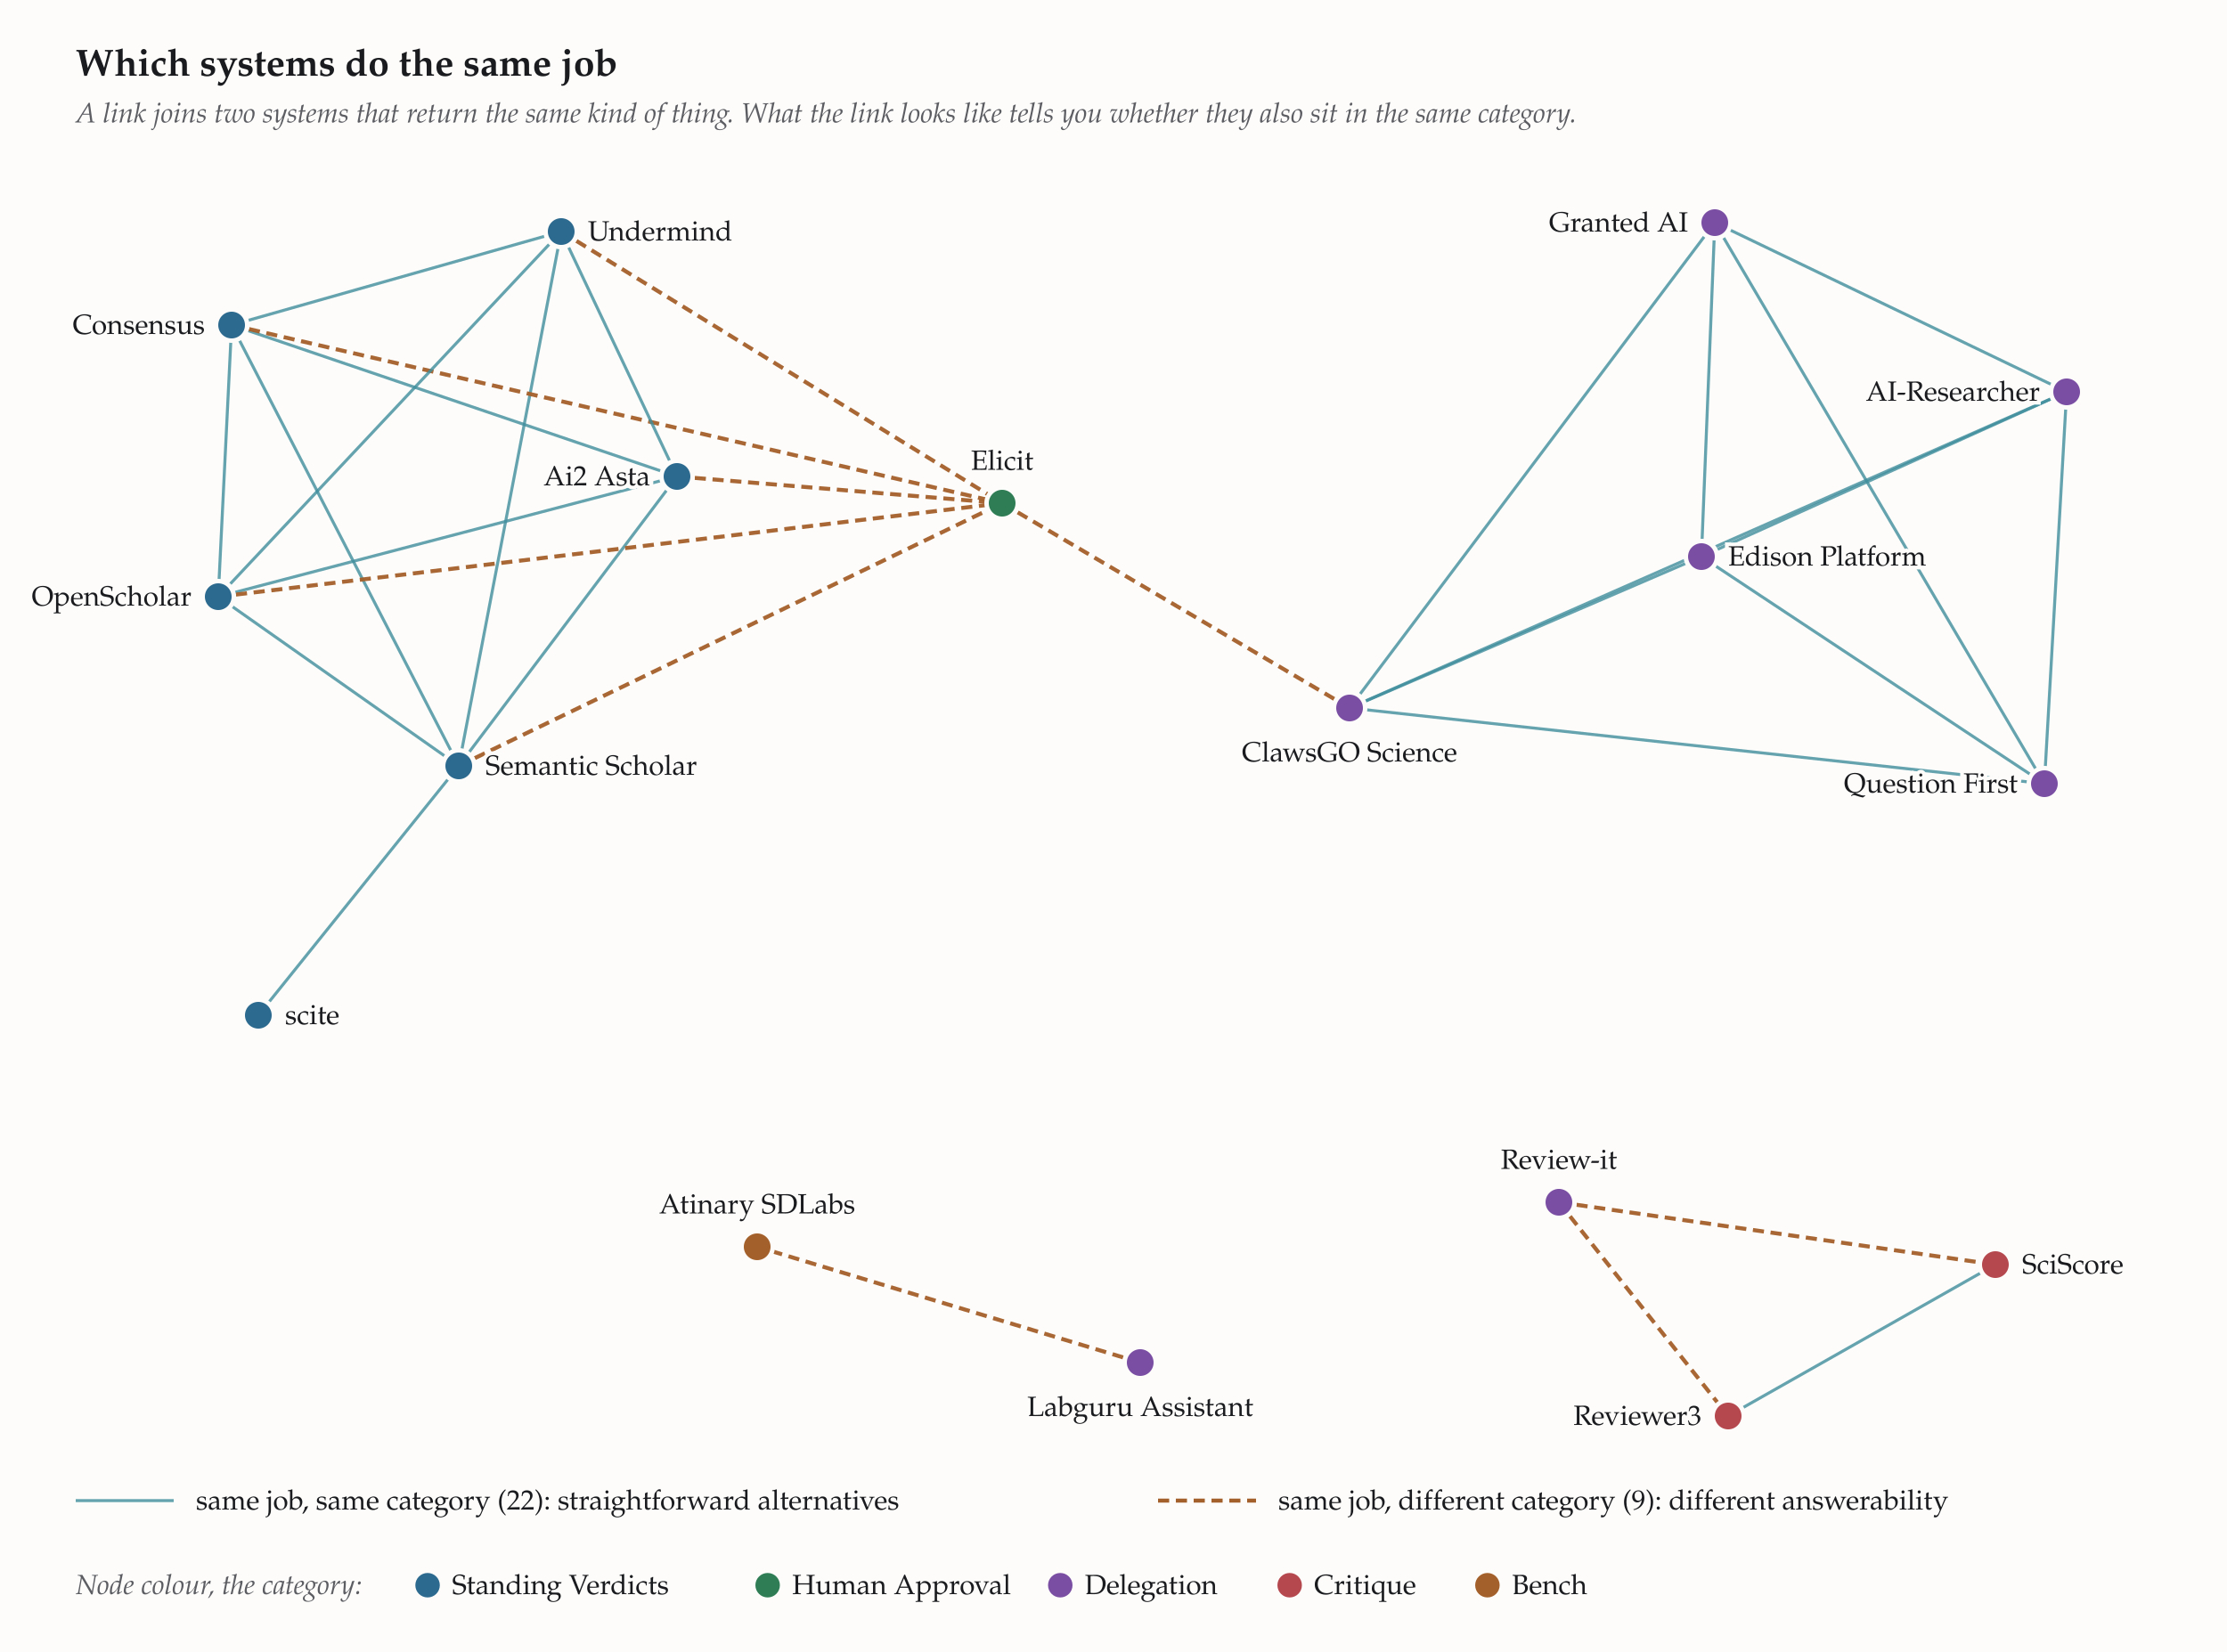
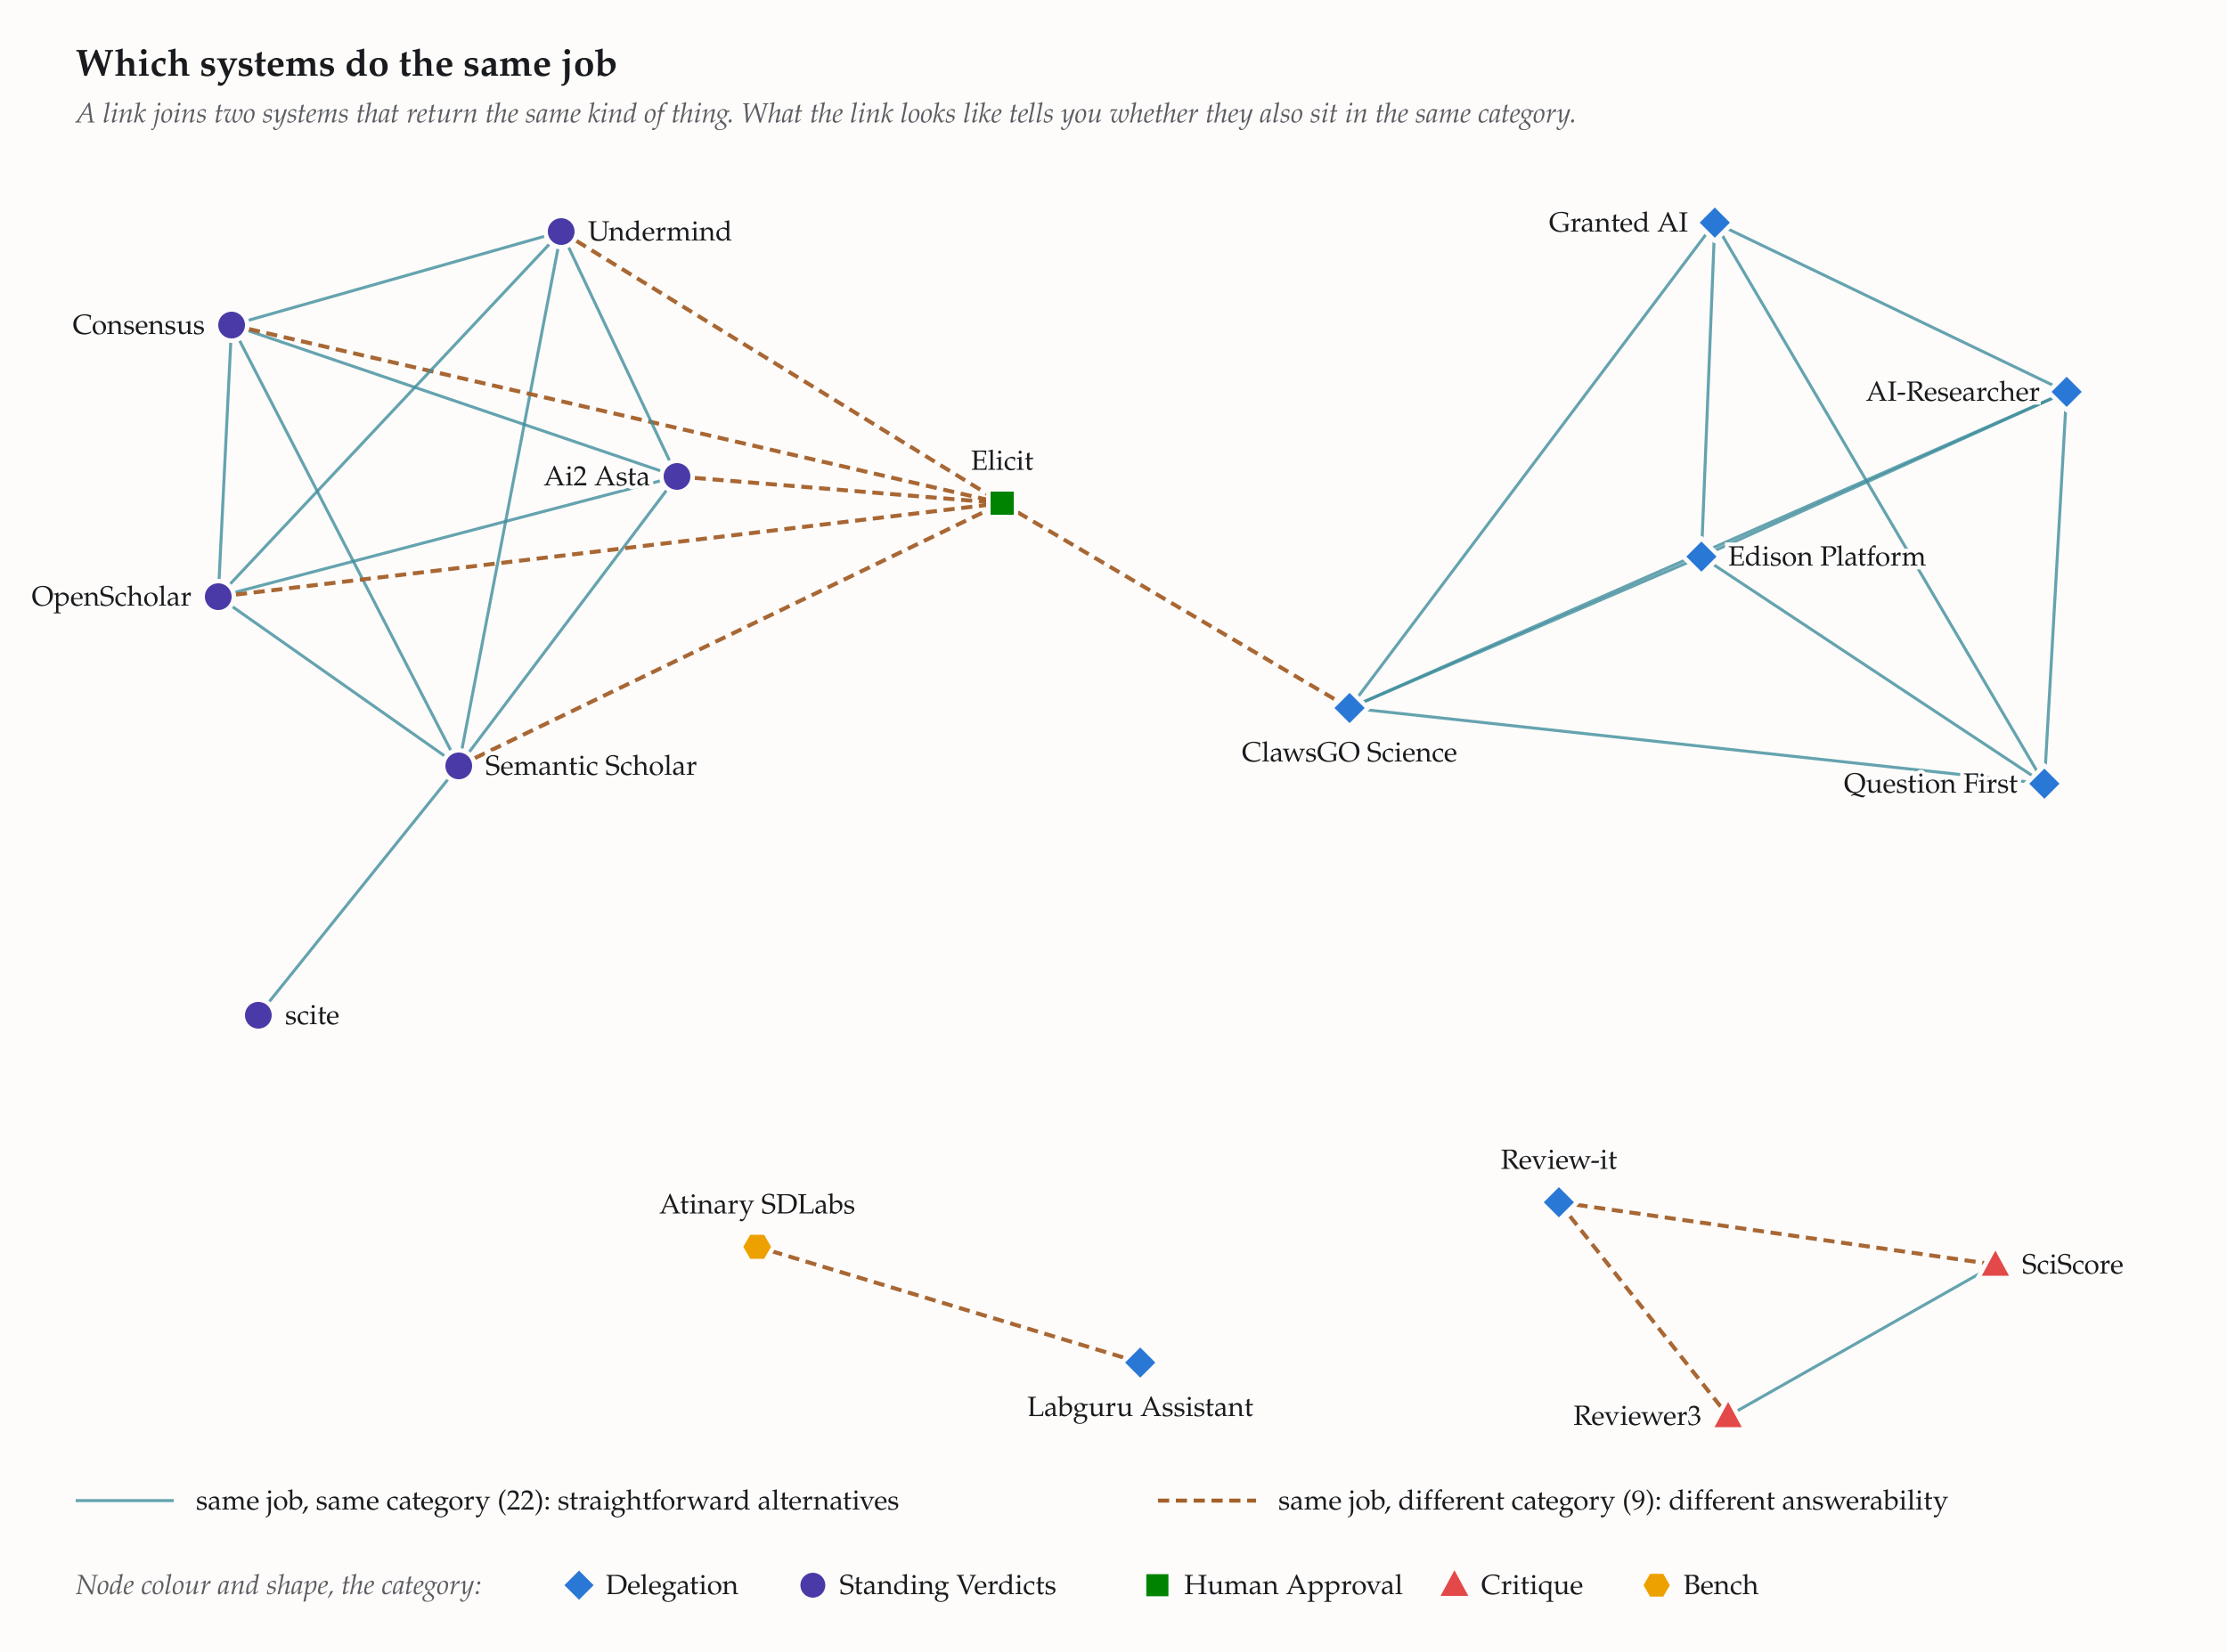
<svg xmlns="http://www.w3.org/2000/svg" width="1000" height="742" viewBox="0 0 1000 742" font-family="&quot;Iowan Old Style&quot;,&quot;Palatino Linotype&quot;,Palatino,&quot;Book Antiqua&quot;,Georgia,&quot;Times New Roman&quot;,serif" role="img" aria-labelledby="gt gd">
  <rect width="1000" height="742" fill="#fdfcfa" />
  <text x="34" y="34" font-size="17" font-weight="600" fill="#1a1b1e">Which systems do the same job</text>
  <text x="34" y="55" font-size="12.5" font-style="italic" fill="#5c5d63">A link joins two systems that return the same kind of thing. What the link looks like tells you whether they also sit in the same category.</text>
  <line x1="606" y1="318" x2="764" y2="250" stroke="#3f8d9c" stroke-width="1.35" opacity="0.8" />
  <line x1="606" y1="318" x2="918" y2="352" stroke="#3f8d9c" stroke-width="1.35" opacity="0.8" />
  <line x1="606" y1="318" x2="770" y2="100" stroke="#3f8d9c" stroke-width="1.35" opacity="0.8" />
  <line x1="606" y1="318" x2="928" y2="176" stroke="#3f8d9c" stroke-width="1.35" opacity="0.8" />
  <line x1="606" y1="318" x2="450" y2="226" stroke="#a4602a" stroke-width="1.8" stroke-dasharray="5 3" opacity="0.95" />
  <line x1="764" y1="250" x2="918" y2="352" stroke="#3f8d9c" stroke-width="1.35" opacity="0.8" />
  <line x1="764" y1="250" x2="770" y2="100" stroke="#3f8d9c" stroke-width="1.35" opacity="0.8" />
  <line x1="764" y1="250" x2="928" y2="176" stroke="#3f8d9c" stroke-width="1.35" opacity="0.8" />
  <line x1="918" y1="352" x2="770" y2="100" stroke="#3f8d9c" stroke-width="1.35" opacity="0.8" />
  <line x1="918" y1="352" x2="928" y2="176" stroke="#3f8d9c" stroke-width="1.35" opacity="0.8" />
  <line x1="700" y1="540" x2="896" y2="568" stroke="#a4602a" stroke-width="1.8" stroke-dasharray="5 3" opacity="0.95" />
  <line x1="700" y1="540" x2="776" y2="636" stroke="#a4602a" stroke-width="1.8" stroke-dasharray="5 3" opacity="0.95" />
  <line x1="770" y1="100" x2="928" y2="176" stroke="#3f8d9c" stroke-width="1.35" opacity="0.8" />
  <line x1="512" y1="612" x2="340" y2="560" stroke="#a4602a" stroke-width="1.8" stroke-dasharray="5 3" opacity="0.95" />
  <line x1="206" y1="344" x2="104" y2="146" stroke="#3f8d9c" stroke-width="1.35" opacity="0.8" />
  <line x1="206" y1="344" x2="252" y2="104" stroke="#3f8d9c" stroke-width="1.35" opacity="0.8" />
  <line x1="206" y1="344" x2="304" y2="214" stroke="#3f8d9c" stroke-width="1.35" opacity="0.8" />
  <line x1="206" y1="344" x2="98" y2="268" stroke="#3f8d9c" stroke-width="1.35" opacity="0.8" />
  <line x1="206" y1="344" x2="116" y2="456" stroke="#3f8d9c" stroke-width="1.35" opacity="0.8" />
  <line x1="206" y1="344" x2="450" y2="226" stroke="#a4602a" stroke-width="1.8" stroke-dasharray="5 3" opacity="0.95" />
  <line x1="104" y1="146" x2="252" y2="104" stroke="#3f8d9c" stroke-width="1.35" opacity="0.8" />
  <line x1="104" y1="146" x2="304" y2="214" stroke="#3f8d9c" stroke-width="1.35" opacity="0.8" />
  <line x1="104" y1="146" x2="98" y2="268" stroke="#3f8d9c" stroke-width="1.35" opacity="0.8" />
  <line x1="104" y1="146" x2="450" y2="226" stroke="#a4602a" stroke-width="1.8" stroke-dasharray="5 3" opacity="0.95" />
  <line x1="252" y1="104" x2="304" y2="214" stroke="#3f8d9c" stroke-width="1.35" opacity="0.8" />
  <line x1="252" y1="104" x2="98" y2="268" stroke="#3f8d9c" stroke-width="1.35" opacity="0.8" />
  <line x1="252" y1="104" x2="450" y2="226" stroke="#a4602a" stroke-width="1.8" stroke-dasharray="5 3" opacity="0.95" />
  <line x1="304" y1="214" x2="98" y2="268" stroke="#3f8d9c" stroke-width="1.35" opacity="0.8" />
  <line x1="304" y1="214" x2="450" y2="226" stroke="#a4602a" stroke-width="1.8" stroke-dasharray="5 3" opacity="0.95" />
  <line x1="98" y1="268" x2="450" y2="226" stroke="#a4602a" stroke-width="1.8" stroke-dasharray="5 3" opacity="0.95" />
  <line x1="896" y1="568" x2="776" y2="636" stroke="#3f8d9c" stroke-width="1.35" opacity="0.8" />
-   <circle cx="606" cy="318" r="7" fill="#7a4fa3" stroke="#fdfcfa" stroke-width="2" />
+   <path d="M0,-8.2L8.2,0L0,8.2L-8.2,0Z" transform="translate(606,318)" fill="#2a78d6" stroke="#fdfcfa" stroke-width="2" stroke-linejoin="round" />
  <text x="606" y="342" font-size="12.5" text-anchor="middle" fill="#1a1b1e" stroke="#fdfcfa" stroke-width="3.4" paint-order="stroke">ClawsGO Science</text>
-   <circle cx="764" cy="250" r="7" fill="#7a4fa3" stroke="#fdfcfa" stroke-width="2" />
+   <path d="M0,-8.2L8.2,0L0,8.2L-8.2,0Z" transform="translate(764,250)" fill="#2a78d6" stroke="#fdfcfa" stroke-width="2" stroke-linejoin="round" />
  <text x="776" y="254" font-size="12.5" text-anchor="start" fill="#1a1b1e" stroke="#fdfcfa" stroke-width="3.4" paint-order="stroke">Edison Platform</text>
-   <circle cx="918" cy="352" r="7" fill="#7a4fa3" stroke="#fdfcfa" stroke-width="2" />
+   <path d="M0,-8.2L8.2,0L0,8.2L-8.2,0Z" transform="translate(918,352)" fill="#2a78d6" stroke="#fdfcfa" stroke-width="2" stroke-linejoin="round" />
  <text x="906" y="356" font-size="12.5" text-anchor="end" fill="#1a1b1e" stroke="#fdfcfa" stroke-width="3.4" paint-order="stroke">Question First</text>
-   <circle cx="700" cy="540" r="7" fill="#7a4fa3" stroke="#fdfcfa" stroke-width="2" />
+   <path d="M0,-8.2L8.2,0L0,8.2L-8.2,0Z" transform="translate(700,540)" fill="#2a78d6" stroke="#fdfcfa" stroke-width="2" stroke-linejoin="round" />
  <text x="700" y="525" font-size="12.5" text-anchor="middle" fill="#1a1b1e" stroke="#fdfcfa" stroke-width="3.4" paint-order="stroke">Review-it</text>
-   <circle cx="770" cy="100" r="7" fill="#7a4fa3" stroke="#fdfcfa" stroke-width="2" />
+   <path d="M0,-8.2L8.2,0L0,8.2L-8.2,0Z" transform="translate(770,100)" fill="#2a78d6" stroke="#fdfcfa" stroke-width="2" stroke-linejoin="round" />
  <text x="758" y="104" font-size="12.5" text-anchor="end" fill="#1a1b1e" stroke="#fdfcfa" stroke-width="3.4" paint-order="stroke">Granted AI</text>
-   <circle cx="512" cy="612" r="7" fill="#7a4fa3" stroke="#fdfcfa" stroke-width="2" />
+   <path d="M0,-8.2L8.2,0L0,8.2L-8.2,0Z" transform="translate(512,612)" fill="#2a78d6" stroke="#fdfcfa" stroke-width="2" stroke-linejoin="round" />
  <text x="512" y="636" font-size="12.5" text-anchor="middle" fill="#1a1b1e" stroke="#fdfcfa" stroke-width="3.4" paint-order="stroke">Labguru Assistant</text>
-   <circle cx="928" cy="176" r="7" fill="#7a4fa3" stroke="#fdfcfa" stroke-width="2" />
+   <path d="M0,-8.2L8.2,0L0,8.2L-8.2,0Z" transform="translate(928,176)" fill="#2a78d6" stroke="#fdfcfa" stroke-width="2" stroke-linejoin="round" />
  <text x="916" y="180" font-size="12.5" text-anchor="end" fill="#1a1b1e" stroke="#fdfcfa" stroke-width="3.4" paint-order="stroke">AI-Researcher</text>
-   <circle cx="206" cy="344" r="7" fill="#2d6a8f" stroke="#fdfcfa" stroke-width="2" />
+   <path d="M7,0A7,7 0 1 1 -7,0A7,7 0 1 1 7,0Z" transform="translate(206,344)" fill="#4a3aa7" stroke="#fdfcfa" stroke-width="2" stroke-linejoin="round" />
  <text x="218" y="348" font-size="12.5" text-anchor="start" fill="#1a1b1e" stroke="#fdfcfa" stroke-width="3.4" paint-order="stroke">Semantic Scholar</text>
-   <circle cx="104" cy="146" r="7" fill="#2d6a8f" stroke="#fdfcfa" stroke-width="2" />
+   <path d="M7,0A7,7 0 1 1 -7,0A7,7 0 1 1 7,0Z" transform="translate(104,146)" fill="#4a3aa7" stroke="#fdfcfa" stroke-width="2" stroke-linejoin="round" />
  <text x="92" y="150" font-size="12.5" text-anchor="end" fill="#1a1b1e" stroke="#fdfcfa" stroke-width="3.4" paint-order="stroke">Consensus</text>
-   <circle cx="252" cy="104" r="7" fill="#2d6a8f" stroke="#fdfcfa" stroke-width="2" />
+   <path d="M7,0A7,7 0 1 1 -7,0A7,7 0 1 1 7,0Z" transform="translate(252,104)" fill="#4a3aa7" stroke="#fdfcfa" stroke-width="2" stroke-linejoin="round" />
  <text x="264" y="108" font-size="12.5" text-anchor="start" fill="#1a1b1e" stroke="#fdfcfa" stroke-width="3.4" paint-order="stroke">Undermind</text>
-   <circle cx="304" cy="214" r="7" fill="#2d6a8f" stroke="#fdfcfa" stroke-width="2" />
+   <path d="M7,0A7,7 0 1 1 -7,0A7,7 0 1 1 7,0Z" transform="translate(304,214)" fill="#4a3aa7" stroke="#fdfcfa" stroke-width="2" stroke-linejoin="round" />
  <text x="292" y="218" font-size="12.5" text-anchor="end" fill="#1a1b1e" stroke="#fdfcfa" stroke-width="3.4" paint-order="stroke">Ai2 Asta</text>
-   <circle cx="98" cy="268" r="7" fill="#2d6a8f" stroke="#fdfcfa" stroke-width="2" />
+   <path d="M7,0A7,7 0 1 1 -7,0A7,7 0 1 1 7,0Z" transform="translate(98,268)" fill="#4a3aa7" stroke="#fdfcfa" stroke-width="2" stroke-linejoin="round" />
  <text x="86" y="272" font-size="12.5" text-anchor="end" fill="#1a1b1e" stroke="#fdfcfa" stroke-width="3.4" paint-order="stroke">OpenScholar</text>
-   <circle cx="116" cy="456" r="7" fill="#2d6a8f" stroke="#fdfcfa" stroke-width="2" />
+   <path d="M7,0A7,7 0 1 1 -7,0A7,7 0 1 1 7,0Z" transform="translate(116,456)" fill="#4a3aa7" stroke="#fdfcfa" stroke-width="2" stroke-linejoin="round" />
  <text x="128" y="460" font-size="12.5" text-anchor="start" fill="#1a1b1e" stroke="#fdfcfa" stroke-width="3.4" paint-order="stroke">scite</text>
-   <circle cx="450" cy="226" r="7" fill="#2f7d55" stroke="#fdfcfa" stroke-width="2" />
+   <path d="M-6.2,-6.2H6.2V6.2H-6.2Z" transform="translate(450,226)" fill="#008300" stroke="#fdfcfa" stroke-width="2" stroke-linejoin="round" />
  <text x="450" y="211" font-size="12.5" text-anchor="middle" fill="#1a1b1e" stroke="#fdfcfa" stroke-width="3.4" paint-order="stroke">Elicit</text>
-   <circle cx="896" cy="568" r="7" fill="#b5484f" stroke="#fdfcfa" stroke-width="2" />
+   <path d="M0,-8.4L7.8,6L-7.8,6Z" transform="translate(896,568)" fill="#e34948" stroke="#fdfcfa" stroke-width="2" stroke-linejoin="round" />
  <text x="908" y="572" font-size="12.5" text-anchor="start" fill="#1a1b1e" stroke="#fdfcfa" stroke-width="3.4" paint-order="stroke">SciScore</text>
-   <circle cx="776" cy="636" r="7" fill="#b5484f" stroke="#fdfcfa" stroke-width="2" />
+   <path d="M0,-8.4L7.8,6L-7.8,6Z" transform="translate(776,636)" fill="#e34948" stroke="#fdfcfa" stroke-width="2" stroke-linejoin="round" />
  <text x="764" y="640" font-size="12.5" text-anchor="end" fill="#1a1b1e" stroke="#fdfcfa" stroke-width="3.4" paint-order="stroke">Reviewer3</text>
-   <circle cx="340" cy="560" r="7" fill="#a4602a" stroke="#fdfcfa" stroke-width="2" />
+   <path d="M-7.4,0L-3.7,-6.4L3.7,-6.4L7.4,0L3.7,6.4L-3.7,6.4Z" transform="translate(340,560)" fill="#eda100" stroke="#fdfcfa" stroke-width="2" stroke-linejoin="round" />
  <text x="340" y="545" font-size="12.5" text-anchor="middle" fill="#1a1b1e" stroke="#fdfcfa" stroke-width="3.4" paint-order="stroke">Atinary SDLabs</text>
  <line x1="34" y1="674" x2="78" y2="674" stroke="#3f8d9c" stroke-width="1.35" opacity="0.8" />
  <text x="88" y="678" font-size="12.5" fill="#1a1b1e">same job, same category (22): straightforward alternatives</text>
  <line x1="520" y1="674" x2="564" y2="674" stroke="#a4602a" stroke-width="1.8" stroke-dasharray="5 3" />
  <text x="574" y="678" font-size="12.5" fill="#1a1b1e">same job, different category (9): different answerability</text>
-   <text x="34" y="716" font-size="12.5" font-style="italic" fill="#5c5d63">Node colour, the category:</text>
-   <circle cx="192" cy="712" r="5.5" fill="#2d6a8f" />
-   <text x="203" y="716" font-size="12.5" fill="#1a1b1e">Standing Verdicts</text>
-   <circle cx="344.7" cy="712" r="5.5" fill="#2f7d55" />
-   <text x="355.7" y="716" font-size="12.5" fill="#1a1b1e">Human Approval</text>
-   <circle cx="476.1" cy="712" r="5.5" fill="#7a4fa3" />
-   <text x="487.1" y="716" font-size="12.5" fill="#1a1b1e">Delegation</text>
-   <circle cx="579.1" cy="712" r="5.5" fill="#b5484f" />
-   <text x="590.1" y="716" font-size="12.5" fill="#1a1b1e">Critique</text>
-   <circle cx="667.9" cy="712" r="5.5" fill="#a4602a" />
-   <text x="678.9" y="716" font-size="12.5" fill="#1a1b1e">Bench</text>
+   <text x="34" y="716" font-size="12.5" font-style="italic" fill="#5c5d63">Node colour and shape, the category:</text>
+   <path d="M0,-8.2L8.2,0L0,8.2L-8.2,0Z" transform="translate(260,712) scale(0.8)" fill="#2a78d6" />
+   <text x="272" y="716" font-size="12.5" fill="#1a1b1e">Delegation</text>
+   <path d="M7,0A7,7 0 1 1 -7,0A7,7 0 1 1 7,0Z" transform="translate(365,712) scale(0.8)" fill="#4a3aa7" />
+   <text x="377" y="716" font-size="12.5" fill="#1a1b1e">Standing Verdicts</text>
+   <path d="M-6.2,-6.2H6.2V6.2H-6.2Z" transform="translate(519.7,712) scale(0.8)" fill="#008300" />
+   <text x="531.7" y="716" font-size="12.5" fill="#1a1b1e">Human Approval</text>
+   <path d="M0,-8.4L7.8,6L-7.8,6Z" transform="translate(653.1,712) scale(0.8)" fill="#e34948" />
+   <text x="665.1" y="716" font-size="12.5" fill="#1a1b1e">Critique</text>
+   <path d="M-7.4,0L-3.7,-6.4L3.7,-6.4L7.4,0L3.7,6.4L-3.7,6.4Z" transform="translate(743.9,712) scale(0.8)" fill="#eda100" />
+   <text x="755.9" y="716" font-size="12.5" fill="#1a1b1e">Bench</text>
</svg>
